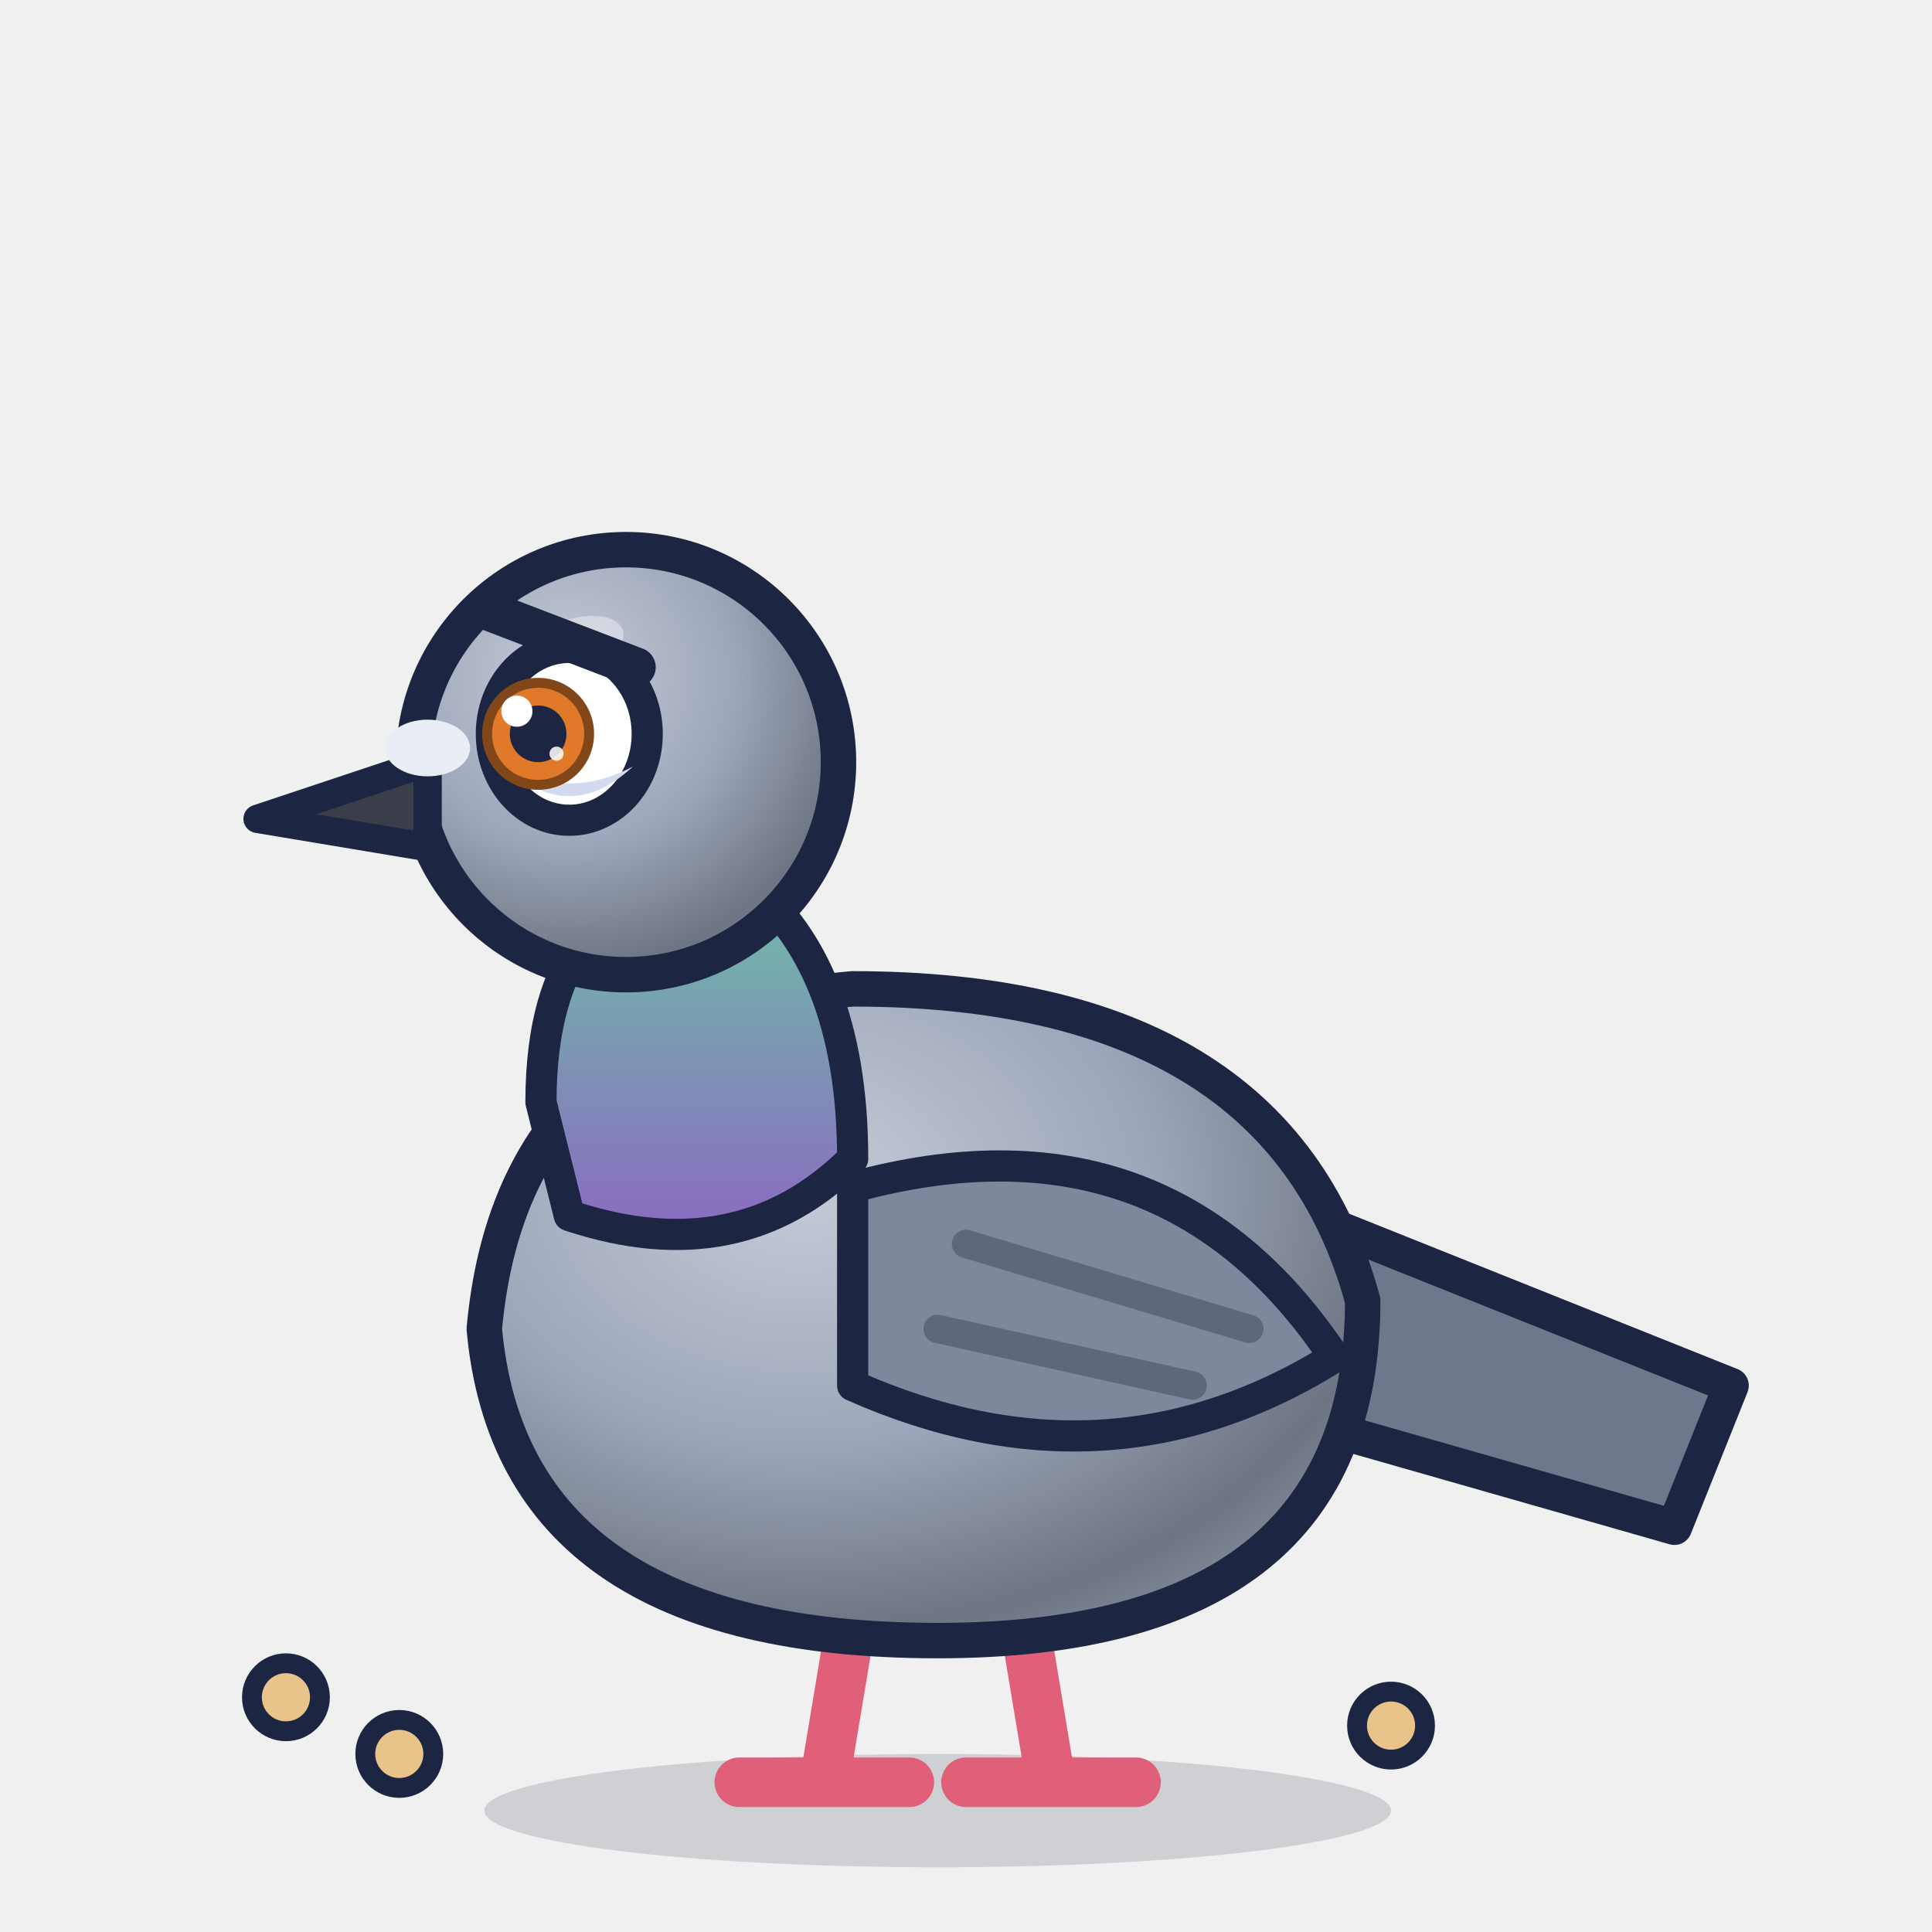
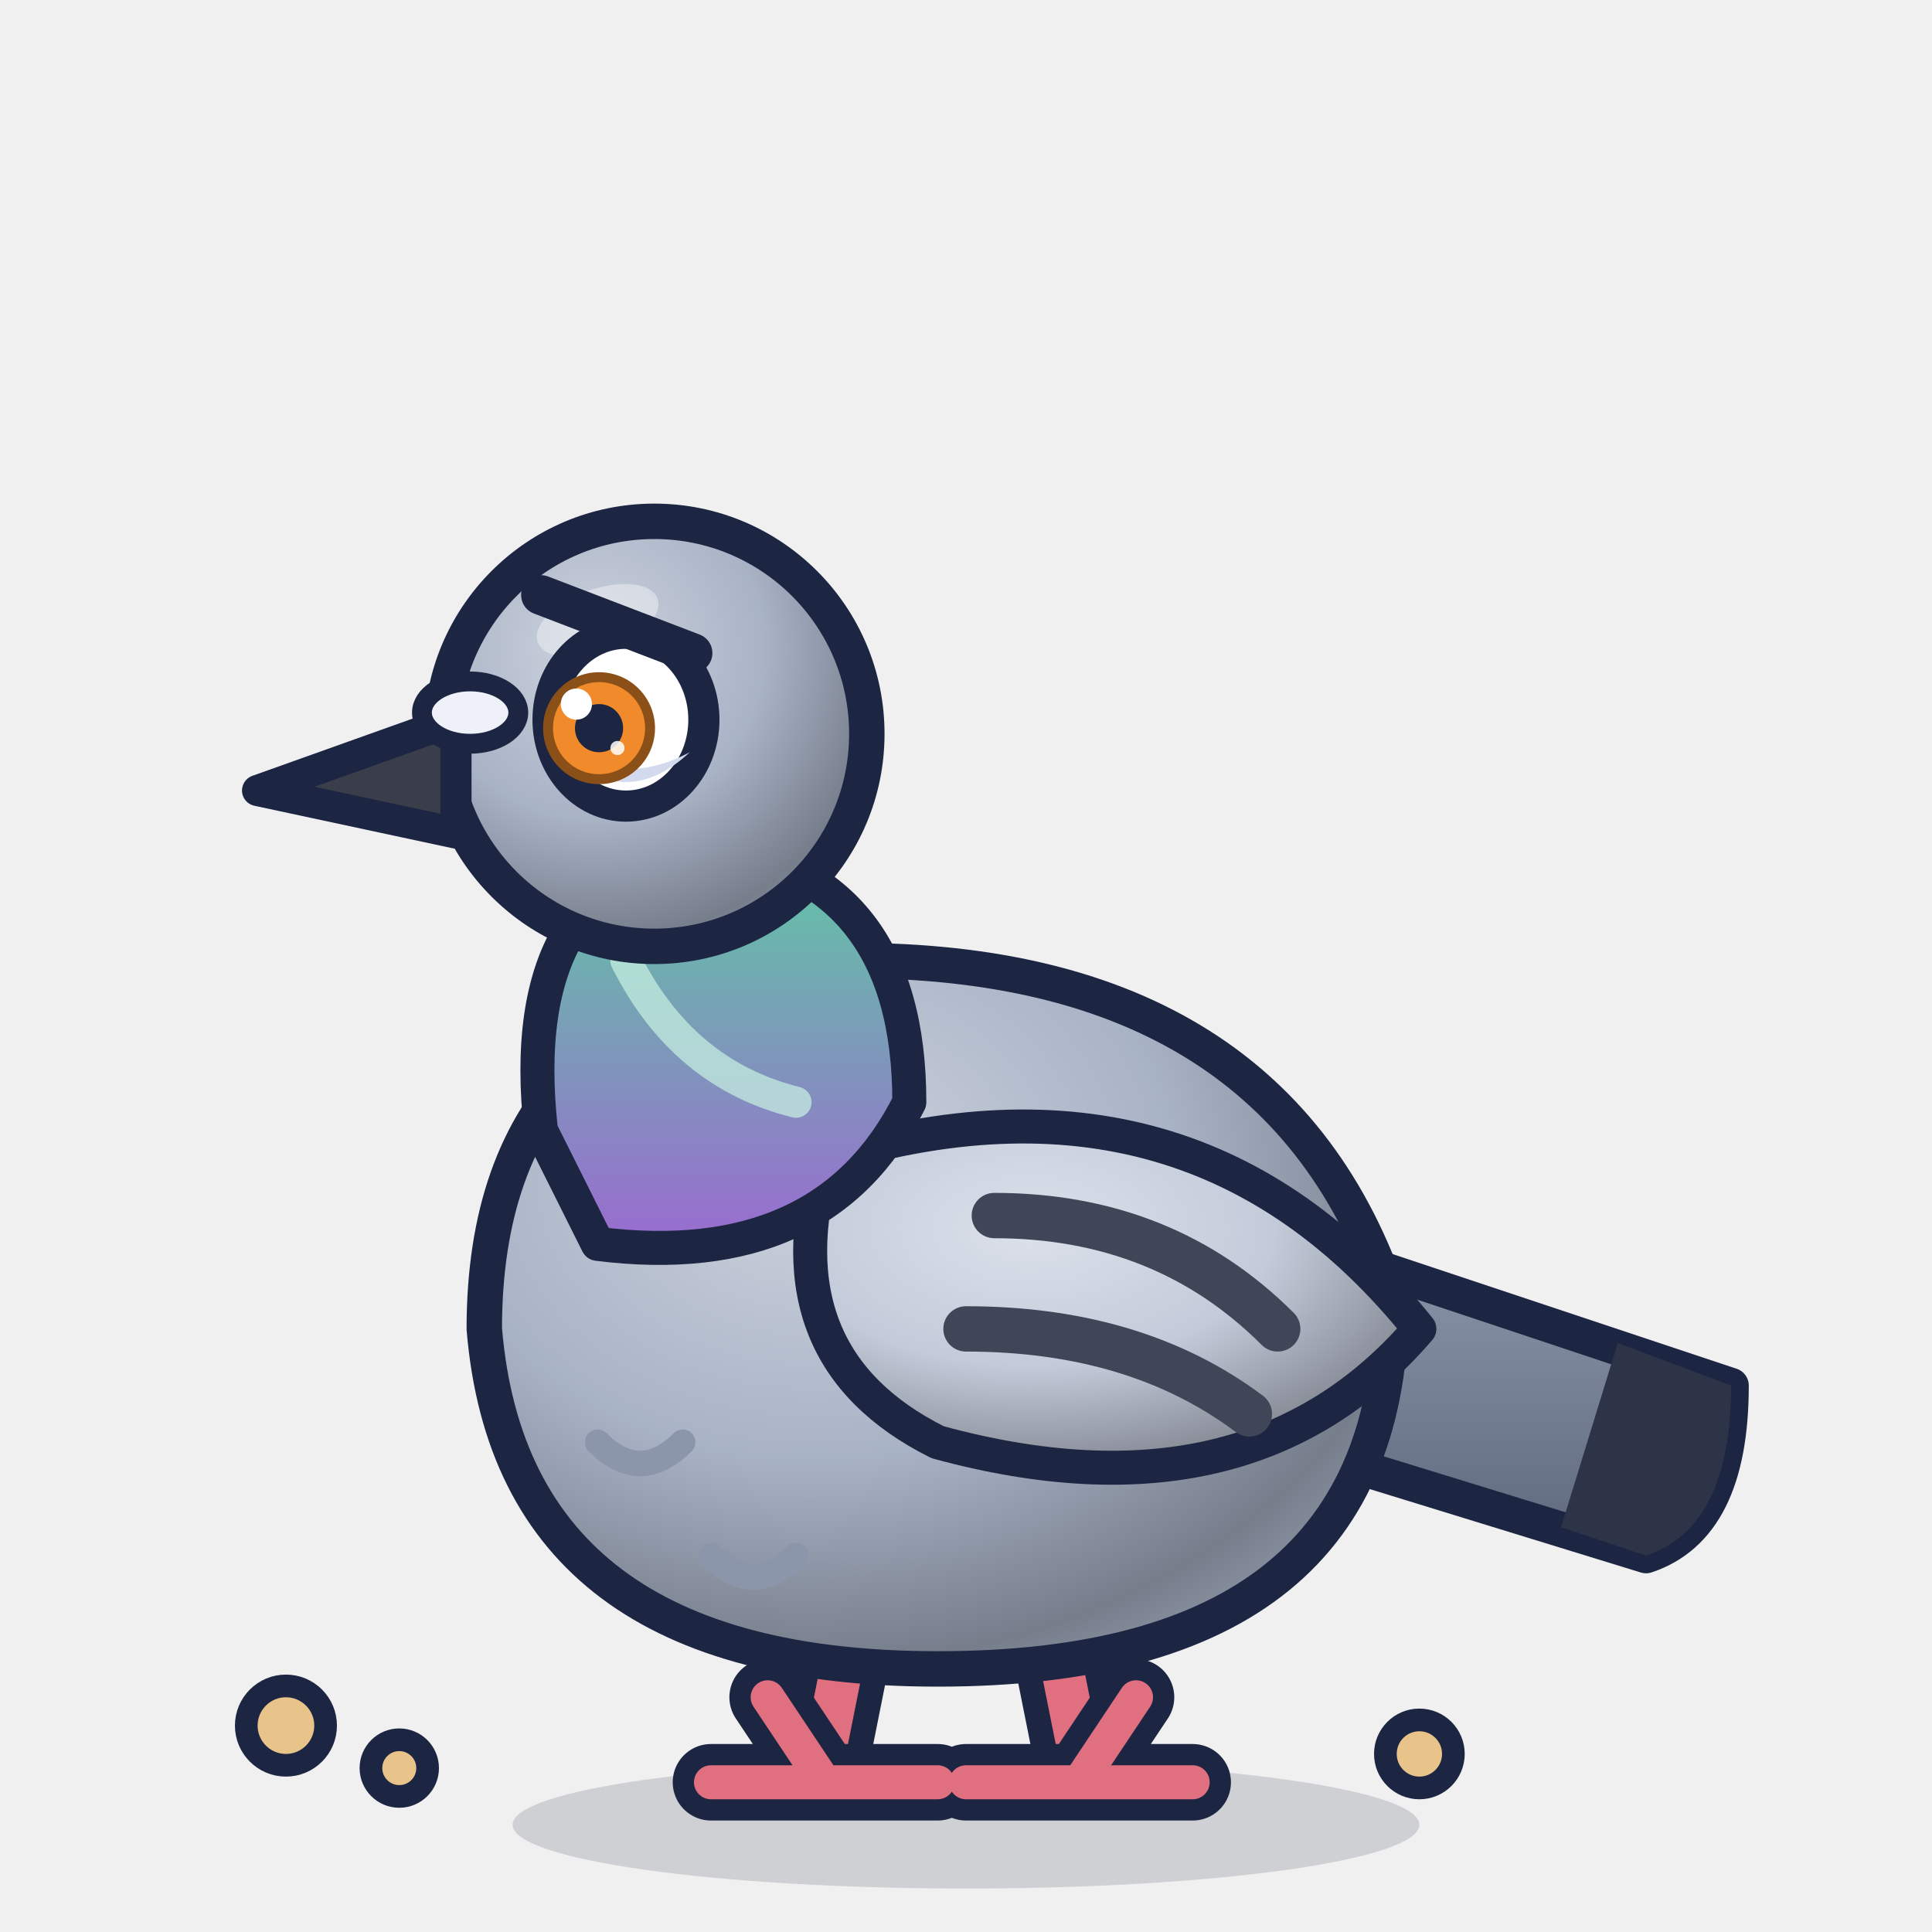
<svg viewBox="0 0 120 120" aria-hidden="true">
  <defs>
    <radialGradient id="mtaube_0" cx="36%" cy="30%" r="80%">
-       <stop offset="0" stop-color="#c6cbd7" />
-       <stop offset=".5" stop-color="#9CA6BA" />
-       <stop offset=".86" stop-color="#6d7482" />
-       <stop offset="1" stop-color="#868fa0" />
+       <stop offset="0" stop-color="#cdd3de" />
+       <stop offset=".5" stop-color="#A9B3C6" />
+       <stop offset=".86" stop-color="#767d8b" />
+       <stop offset="1" stop-color="#919aaa" />
    </radialGradient>
-     <linearGradient id="mtaube_1" x1="0" y1="0" x2="0" y2="1">
-       <stop offset="0" stop-color="#6FC0A8" />
-       <stop offset="1" stop-color="#8A6AC0" />
+     <radialGradient id="mtaube_1" cx="36%" cy="30%" r="80%">
+       <stop offset="0" stop-color="#dce1ea" />
+       <stop offset=".5" stop-color="#C3CBDA" />
+       <stop offset=".86" stop-color="#898e99" />
+       <stop offset="1" stop-color="#a8afbb" />
+     </radialGradient>
+     <linearGradient id="mtaube_2" x1="0" y1="0" x2="0" y2="1">
+       <stop offset="0" stop-color="#8C96AA" />
+       <stop offset="1" stop-color="#5E687C" />
+     </linearGradient>
+     <linearGradient id="mtaube_3" x1="0" y1="0" x2="0" y2="1">
+       <stop offset="0" stop-color="#5FC8A4" />
+       <stop offset="1" stop-color="#9A6AD0" />
    </linearGradient>
  </defs>
  <g transform="translate(7.2 13.9) scale(0.88)">
-     <ellipse cx="58" cy="112" rx="32" ry="4" fill="#1C2541" opacity=".16" />
-     <path d="M52 98 L50 110 M64 98 L66 110 M44 110 L56 110 M60 110 L72 110" stroke="#E0607A" stroke-width="3.5" stroke-linecap="round" />
-     <path d="M84 70 L114 82 L110 92 L82 84 Z" fill="#6E788C" stroke="#1C2541" stroke-width="2.50" stroke-linejoin="round" stroke-linecap="round" />
-     <path d="M26 78 Q28 56 52 54 Q82 54 88 76 Q88 100 58 100 Q28 100 26 78 Z" fill="url(#mtaube_0)" stroke="#1C2541" stroke-width="2.50" stroke-linejoin="round" stroke-linecap="round" />
-     <path d="M52 68 Q74 62 86 80 Q70 90 52 82 Z" fill="#7E889C" stroke="#1C2541" stroke-width="2.20" stroke-linejoin="round" stroke-linecap="round" />
-     <path d="M60 72 L80 78 M58 78 L76 82" stroke="#5E687C" stroke-width="2" stroke-linecap="round" />
-     <path d="M30 62 Q30 46 44 46 Q52 52 52 66 Q44 74 32 70 Z" fill="url(#mtaube_1)" stroke="#1C2541" stroke-width="2.20" stroke-linejoin="round" stroke-linecap="round" />
-     <circle cx="36" cy="38" r="15" fill="url(#mtaube_0)" stroke="#1C2541" stroke-width="2.50" stroke-linejoin="round" stroke-linecap="round" />
-     <path d="M22 38 L10 42 L22 44 Z" fill="#3A3D4A" stroke="#1C2541" stroke-width="2.00" stroke-linejoin="round" stroke-linecap="round" />
-     <ellipse cx="22" cy="37" rx="3" ry="2" fill="#E9EEF6" />
-     <circle cx="12" cy="104" r="2.4" fill="#E8C38A" stroke="#1C2541" stroke-width="1.40" stroke-linejoin="round" stroke-linecap="round" />
-     <circle cx="20" cy="108" r="2.4" fill="#E8C38A" stroke="#1C2541" stroke-width="1.40" stroke-linejoin="round" stroke-linecap="round" />
-     <circle cx="90" cy="106" r="2.4" fill="#E8C38A" stroke="#1C2541" stroke-width="1.40" stroke-linejoin="round" stroke-linecap="round" />
-     <ellipse cx="32" cy="30" rx="4" ry="2" fill="#fff" opacity=".38" transform="rotate(-20 32 30)" />
-     <ellipse cx="32" cy="36" rx="5.5" ry="6.1" fill="#fff" stroke="#1C2541" stroke-width="2.20" stroke-linejoin="round" stroke-linecap="round" />
-     <path d="M27.5 38.3 Q32 42.5 36.5 38.3 Q32 40.7 27.5 38.3 Z" fill="#D3DAEE" />
-     <circle cx="29.8" cy="36" r="3.6" fill="#E07A2A" stroke="#824718" stroke-width="0.7" />
-     <circle cx="29.8" cy="36" r="2" fill="#1C2541" />
-     <circle cx="28.3" cy="34.4" r="1.1" fill="#fff" />
-     <circle cx="31.1" cy="37.4" r="0.5" fill="#fff" opacity=".85" />
-     <path d="M26 27.2 L36.7 31.3" fill="none" stroke="#1C2541" stroke-width="2.8" stroke-linecap="round" />
+     <ellipse cx="60" cy="113" rx="32" ry="4.5" fill="#1C2541" opacity=".16" />
+     <path d="M52 98 L50 108" fill="none" stroke="#1C2541" stroke-width="6.5" stroke-linecap="round" stroke-linejoin="round" />
+     <path d="M52 98 L50 108" fill="none" stroke="#E0707F" stroke-width="3" stroke-linecap="round" stroke-linejoin="round" />
+     <path d="M66 98 L68 108" fill="none" stroke="#1C2541" stroke-width="6.5" stroke-linecap="round" stroke-linejoin="round" />
+     <path d="M66 98 L68 108" fill="none" stroke="#E0707F" stroke-width="3" stroke-linecap="round" stroke-linejoin="round" />
+     <path d="M42 110 L58 110 M50 110 L46 104 M60 110 L76 110 M68 110 L72 104" fill="none" stroke="#1C2541" stroke-width="5.4" stroke-linecap="round" />
+     <path d="M42 110 L58 110 M50 110 L46 104 M60 110 L76 110 M68 110 L72 104" fill="none" stroke="#E0707F" stroke-width="2.4" stroke-linecap="round" />
+     <path d="M84 72 L114 82 Q114 92 108 94 L82 86 Z" fill="url(#mtaube_2)" stroke="#1C2541" stroke-width="2.50" stroke-linejoin="round" stroke-linecap="round" />
+     <path d="M106 79 L114 82 Q114 92 108 94 L102 92 Z" fill="#2E3448" />
+     <path d="M26 78 Q26 54 52 52 Q82 52 90 76 Q90 102 58 102 Q28 102 26 78 Z" fill="url(#mtaube_0)" stroke="#1C2541" stroke-width="2.50" stroke-linejoin="round" stroke-linecap="round" />
+     <path d="M34 86 q3 3 6 0 M42 94 q3 3 6 0" fill="none" stroke="#8C96AA" stroke-width="1.8" stroke-linecap="round" />
+     <path d="M50 66 Q76 58 92 78 Q80 92 58 86 Q46 80 50 66 Z" fill="url(#mtaube_1)" stroke="#1C2541" stroke-width="2.40" stroke-linejoin="round" stroke-linecap="round" />
+     <path d="M62 70 Q74 70 82 78 M60 78 Q72 78 80 84" fill="none" stroke="#3E4658" stroke-width="3.2" stroke-linecap="round" />
+     <path d="M30 64 Q28 46 42 44 Q56 46 56 62 Q50 74 34 72 Z" fill="url(#mtaube_3)" stroke="#1C2541" stroke-width="2.40" stroke-linejoin="round" stroke-linecap="round" />
+     <path d="M36 52 Q40 60 48 62" fill="none" stroke="#C9F2E2" stroke-width="2.2" stroke-linecap="round" opacity=".7" />
+     <circle cx="38" cy="36" r="15" fill="url(#mtaube_0)" stroke="#1C2541" stroke-width="2.50" stroke-linejoin="round" stroke-linecap="round" />
+     <path d="M24 35 L10 40 L24 43 Z" fill="#3A3D4A" stroke="#1C2541" stroke-width="2.20" stroke-linejoin="round" stroke-linecap="round" />
+     <ellipse cx="25" cy="34.5" rx="3.4" ry="2.2" fill="#EEF1F8" stroke="#1C2541" stroke-width="1.40" stroke-linejoin="round" stroke-linecap="round" />
+     <ellipse cx="34" cy="28" rx="4.5" ry="2.2" fill="#fff" opacity=".38" transform="rotate(-20 34 28)" />
+     <ellipse cx="36" cy="35" rx="5.5" ry="6.1" fill="#fff" stroke="#1C2541" stroke-width="2.20" stroke-linejoin="round" stroke-linecap="round" />
+     <path d="M31.5 37.3 Q36 41.5 40.5 37.3 Q36 39.7 31.5 37.3 Z" fill="#D3DAEE" />
+     <circle cx="34.1" cy="35.6" r="3.6" fill="#F08A2A" stroke="#8b5018" stroke-width="0.7" />
+     <circle cx="34.1" cy="35.6" r="1.7" fill="#1C2541" />
+     <circle cx="32.5" cy="33.9" r="1.1" fill="#fff" />
+     <circle cx="35.4" cy="37" r="0.5" fill="#fff" opacity=".85" />
+     <path d="M30 26.2 L40.7 30.3" fill="none" stroke="#1C2541" stroke-width="2.8" stroke-linecap="round" />
+     <circle cx="12" cy="106" r="2.8" fill="#E8C38A" stroke="#1C2541" stroke-width="1.60" stroke-linejoin="round" stroke-linecap="round" />
+     <circle cx="20" cy="109" r="2" fill="#E8C38A" stroke="#1C2541" stroke-width="1.60" stroke-linejoin="round" stroke-linecap="round" />
+     <circle cx="92" cy="108" r="2.4" fill="#E8C38A" stroke="#1C2541" stroke-width="1.60" stroke-linejoin="round" stroke-linecap="round" />
  </g>
</svg>
